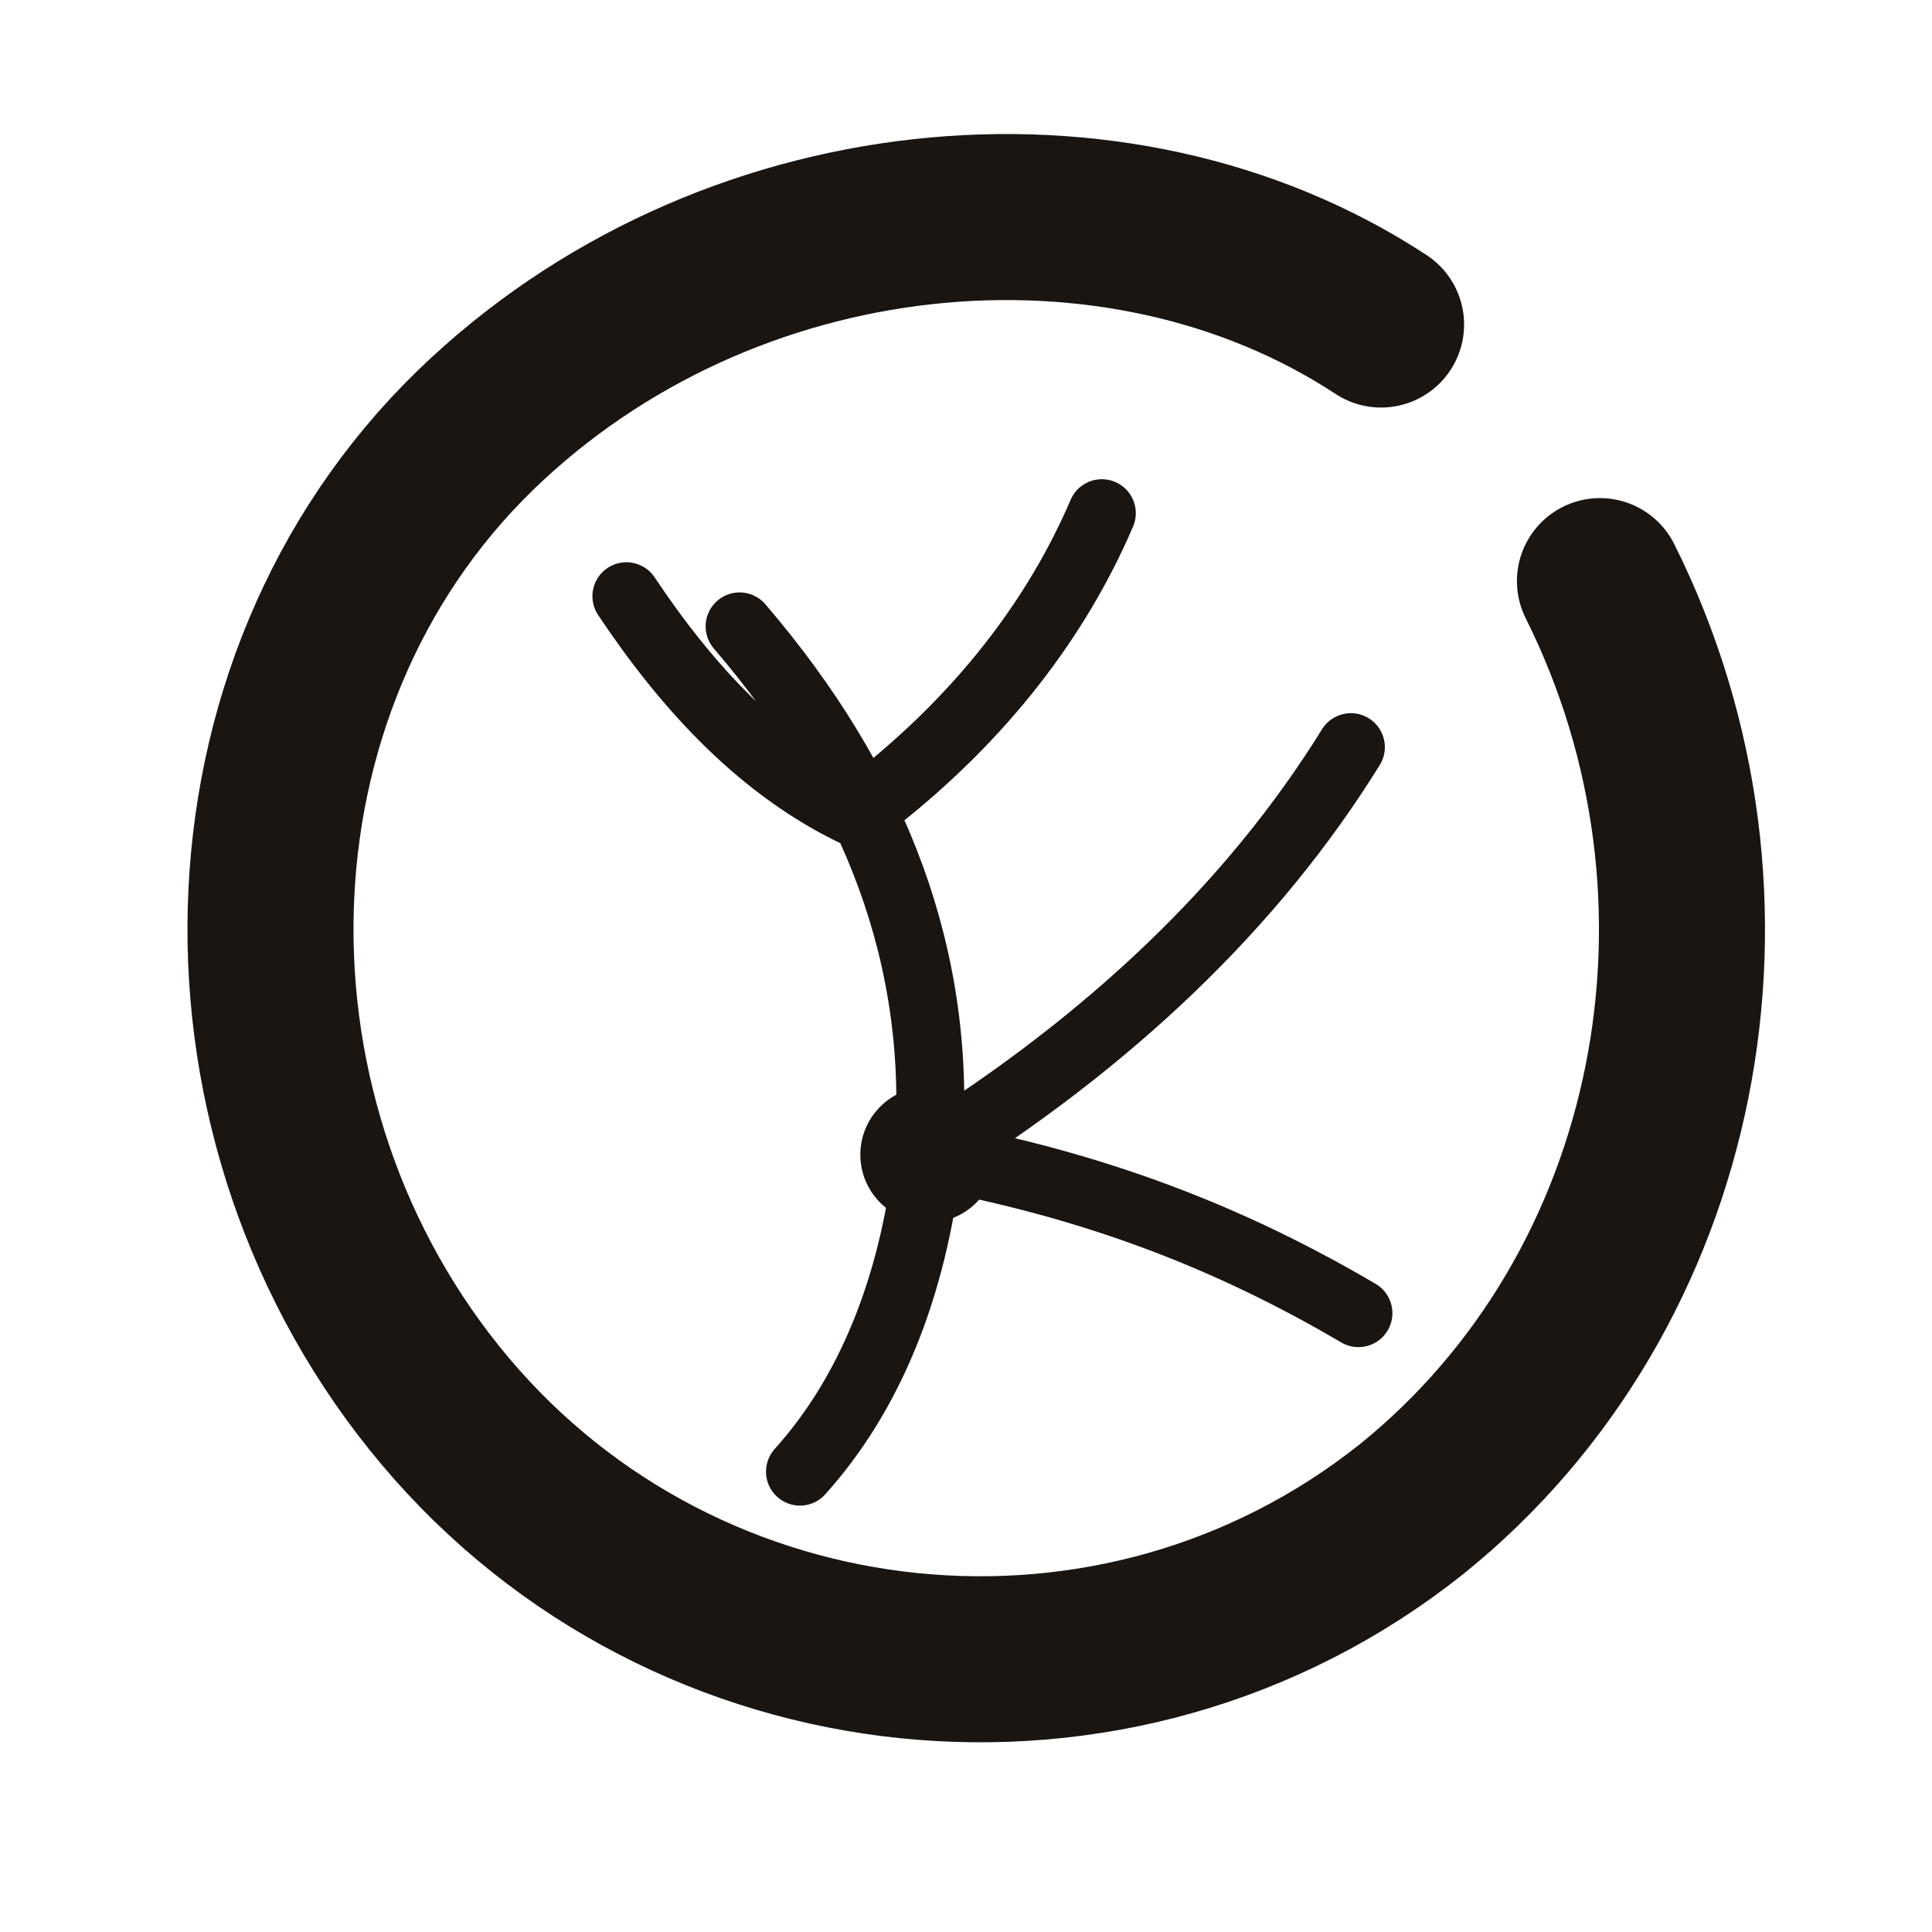
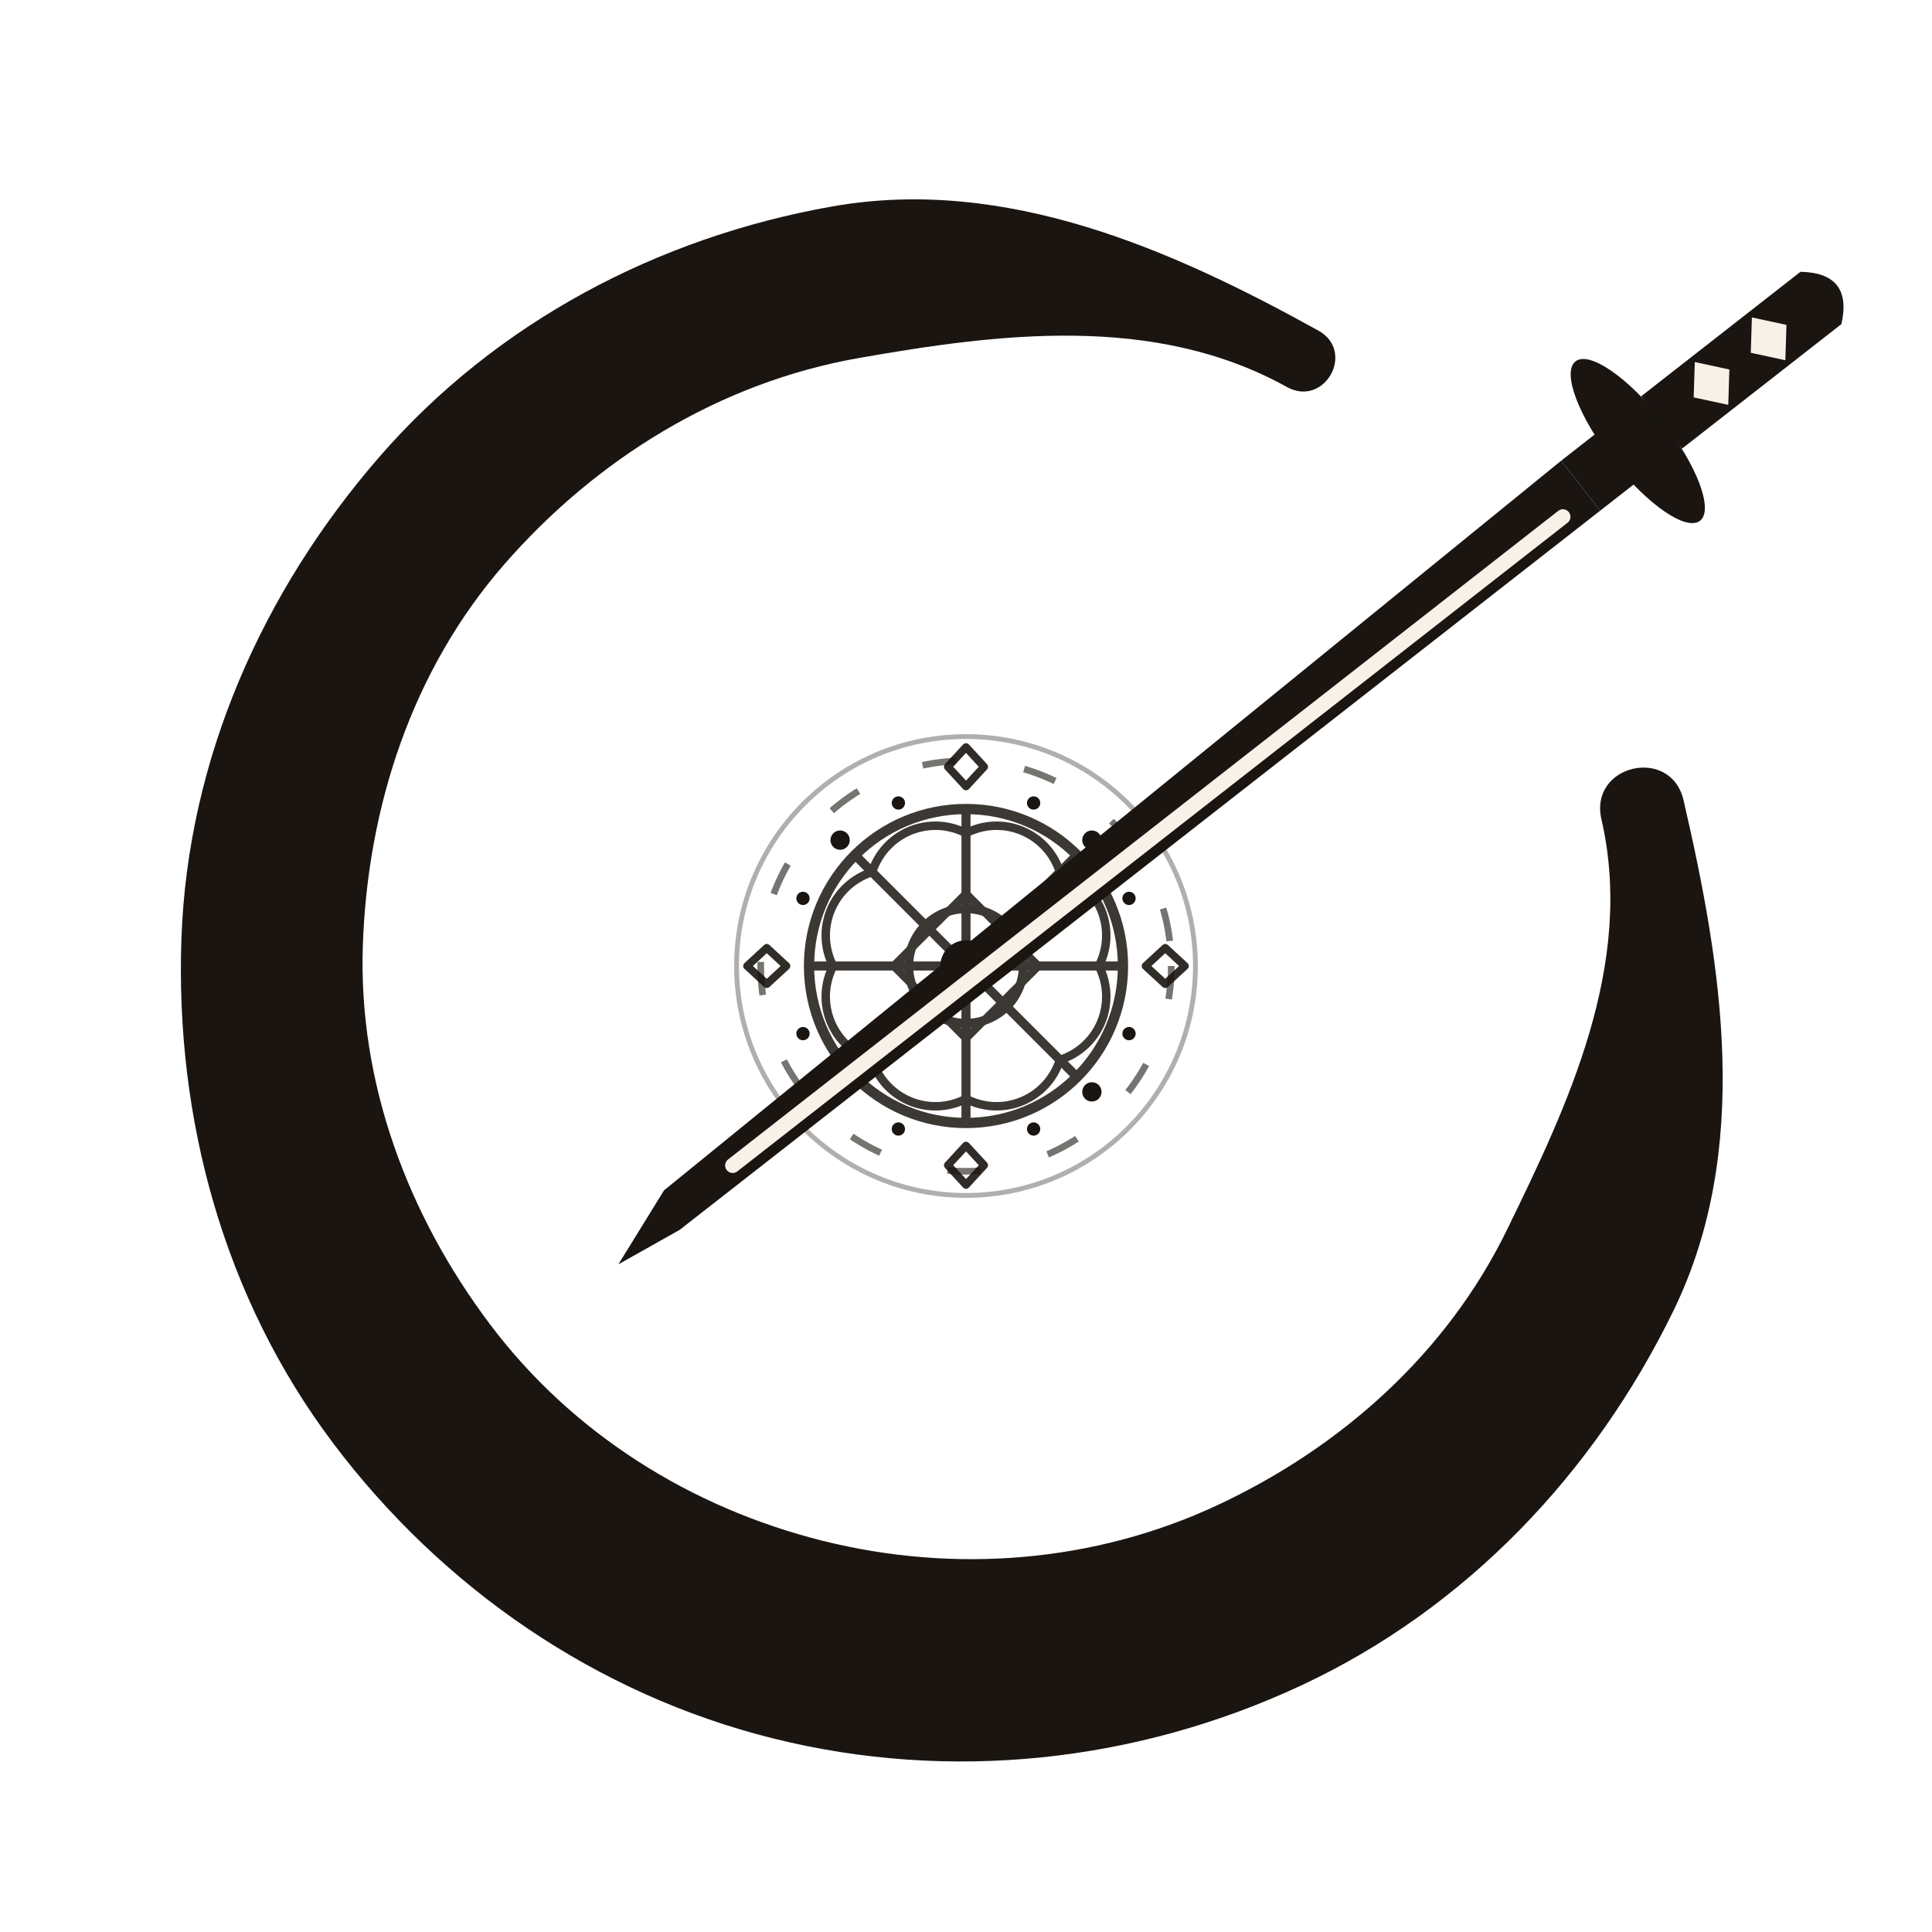
- <svg xmlns="http://www.w3.org/2000/svg" viewBox="0 0 256 256" role="img" aria-labelledby="title description">
-   <style>
-     .ink { fill: none; stroke: #1a1511; stroke-linecap: round; stroke-linejoin: round; }
-     .point { fill: #1a1511; }
-   </style>
-   <path class="ink" stroke-width="22" d="M183 43C148 20 96 25 63 57C28 91 27 149 59 187C91 225 148 231 187 200C223 171 233 119 212 77" />
-   <path class="ink" stroke-width="9" d="M98 83C116 104 125 127 123 153C121 171 115 185 106 195M114 108C101 102 91 91 83 79M116 106C130 95 140 82 146 68M123 153C147 138 166 120 179 99M123 153C145 157 163 164 180 174" />
-   <circle class="point" cx="123" cy="153" r="9" />
+ <svg xmlns="http://www.w3.org/2000/svg" viewBox="0 0 64 64">
+   <path d="M55.77 26.51 C57.03 31.96 58.05 38.06 55.43 43.43 C52.81 48.8 48.57 53.28 43.11 55.83 C37.65 58.38 31.48 59.05 25.62 57.59 C19.76 56.13 14.65 52.61 11.03 47.8 C7.41 42.99 5.8 37.05 6.01 31.09 C6.22 25.13 8.71 19.57 12.58 15.12 C16.45 10.67 21.8 7.86 27.56 6.84 C33.32 5.82 38.85 8.28 43.67 10.95 C44.92 11.64 43.88 13.51 42.63 12.82 C38.24 10.38 33.06 11.05 28.45 11.86 C23.84 12.67 19.75 15.2 16.7 18.7 C13.65 22.2 12.18 26.72 12.02 31.3 C11.86 35.88 13.52 40.27 16.24 43.88 C18.96 47.49 22.89 49.95 27.25 51.04 C31.61 52.13 36.24 51.77 40.33 49.86 C44.42 47.95 47.92 44.84 49.92 40.74 C51.92 36.64 54.16 31.96 53.05 27.14 C52.63 25.33 55.35 24.7 55.77 26.51Z" fill="#1a1511" />
+   <g fill="none" stroke="#1a1511" opacity="0.85">
+     <circle cx="32" cy="32" r="5.2" stroke-width="0.34" />
+     <circle cx="32" cy="32" r="1.9" stroke-width="0.3" />
+     <path d="M32 26.8 L32 37.2 M26.8 32 L37.2 32 M28.32 28.32 L35.68 35.68 M35.68 28.32 L28.32 35.68" stroke-width="0.3" />
+     <path d="M36.4 32 A2.2 2.2 0 0 1 35.11 35.11 A2.2 2.2 0 0 1 32 36.4 A2.2 2.2 0 0 1 28.89 35.11 A2.2 2.2 0 0 1 27.6 32 A2.2 2.2 0 0 1 28.89 28.89 A2.2 2.2 0 0 1 32 27.6 A2.2 2.2 0 0 1 35.11 28.89 A2.2 2.2 0 0 1 36.4 32" stroke-width="0.28" />
+     <path d="M32 29.6 L34.4 32 L32 34.4 L29.6 32 Z" stroke-width="0.26" />
+     <circle cx="32" cy="32" r="6.8" stroke-width="0.22" stroke-dasharray="1.1 2.3" opacity="0.7" />
+     <circle cx="32" cy="32" r="7.6" stroke-width="0.16" opacity="0.4" />
+   </g>
+   <g fill="#1a1511">
+     <circle cx="27.83" cy="27.83" r="0.32" />
+     <circle cx="36.17" cy="36.17" r="0.32" />
+     <circle cx="36.17" cy="27.83" r="0.32" />
+     <circle cx="27.83" cy="36.17" r="0.32" />
+     <circle cx="37.4" cy="34.24" r="0.22" />
+     <circle cx="34.24" cy="37.4" r="0.22" />
+     <circle cx="29.76" cy="37.4" r="0.22" />
+     <circle cx="26.6" cy="34.24" r="0.22" />
+     <circle cx="26.6" cy="29.76" r="0.22" />
+     <circle cx="29.76" cy="26.6" r="0.22" />
+     <circle cx="34.24" cy="26.6" r="0.22" />
+     <circle cx="37.4" cy="29.76" r="0.22" />
+   </g>
+   <g fill="none" stroke="#1a1511" stroke-width="0.26" stroke-linejoin="round" opacity="0.9">
+     <path d="M32 24.75 L32.6 25.4 L32 26.05 L31.4 25.4 Z" />
+     <path d="M39.25 32 L38.6 32.6 L37.95 32 L38.6 31.4 Z" />
+     <path d="M32 39.25 L32.6 38.6 L32 37.95 L31.4 38.6 Z" />
+     <path d="M24.75 32 L25.4 32.6 L26.05 32 L25.4 31.4 Z" />
+   </g>
+   <circle cx="32" cy="32" r="0.85" fill="#1a1511" />
+   <g transform="translate(8.7 -6.8) rotate(142 32 32)">
+     <path d="M7.1 30.9 L13.8 30.9 L13.8 33.1 L7.1 33.1 Q5.75 32 7.1 30.9 Z" fill="#1a1511" />
+     <path d="M9.3 31.1 L10.05 32 L9.3 32.9 L8.55 32 Z" fill="#f7f1e8" />
+     <path d="M11.7 31.1 L12.45 32 L11.7 32.9 L10.95 32 Z" fill="#f7f1e8" />
+     <ellipse cx="14.8" cy="32" rx="1.05" ry="3.35" fill="#1a1511" />
+     <path d="M15.75 30.95 L17.2 30.95 L17.2 33.05 L15.75 33.05 Z" fill="#1a1511" />
+     <path d="M17.2 30.95 L55.9 30.95 L58.2 31.3 L55.5 32.3 L17.2 33.05 Z" fill="#1a1511" />
+     <path d="M18.3 31.55 L53.2 31.55" fill="none" stroke="#f7f1e8" stroke-width="0.5" stroke-linecap="round" />
+   </g>
</svg>
